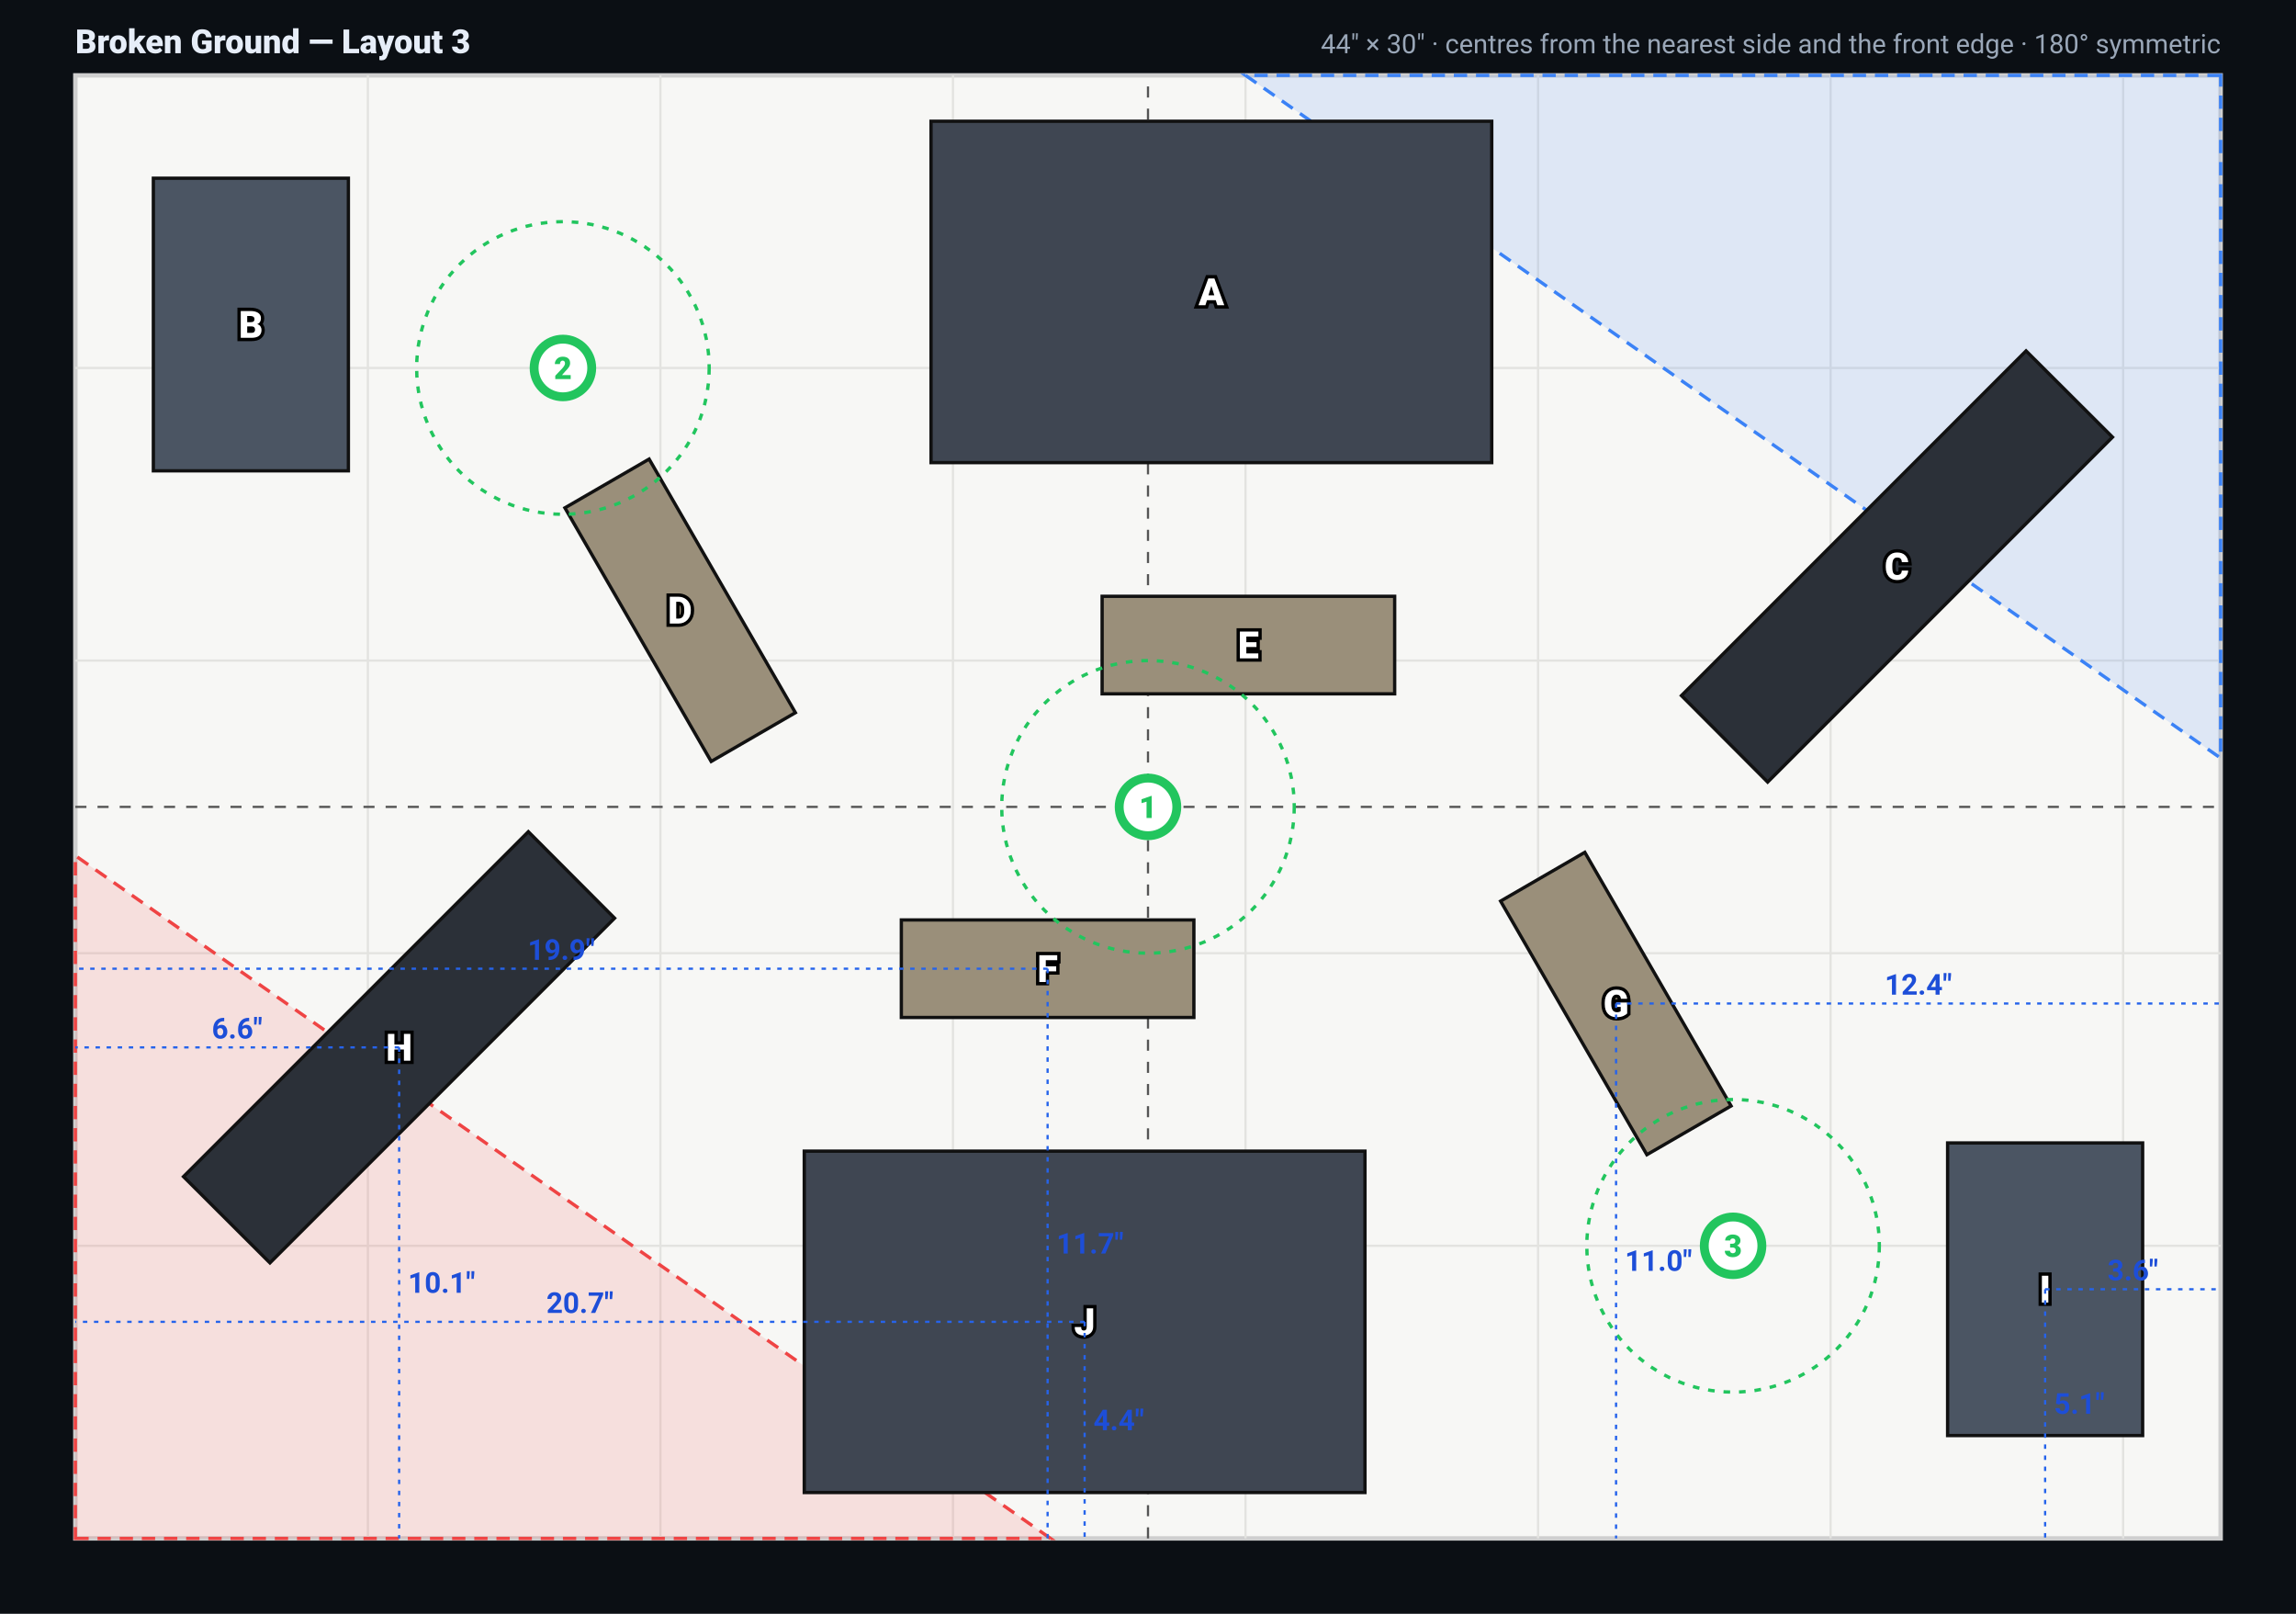
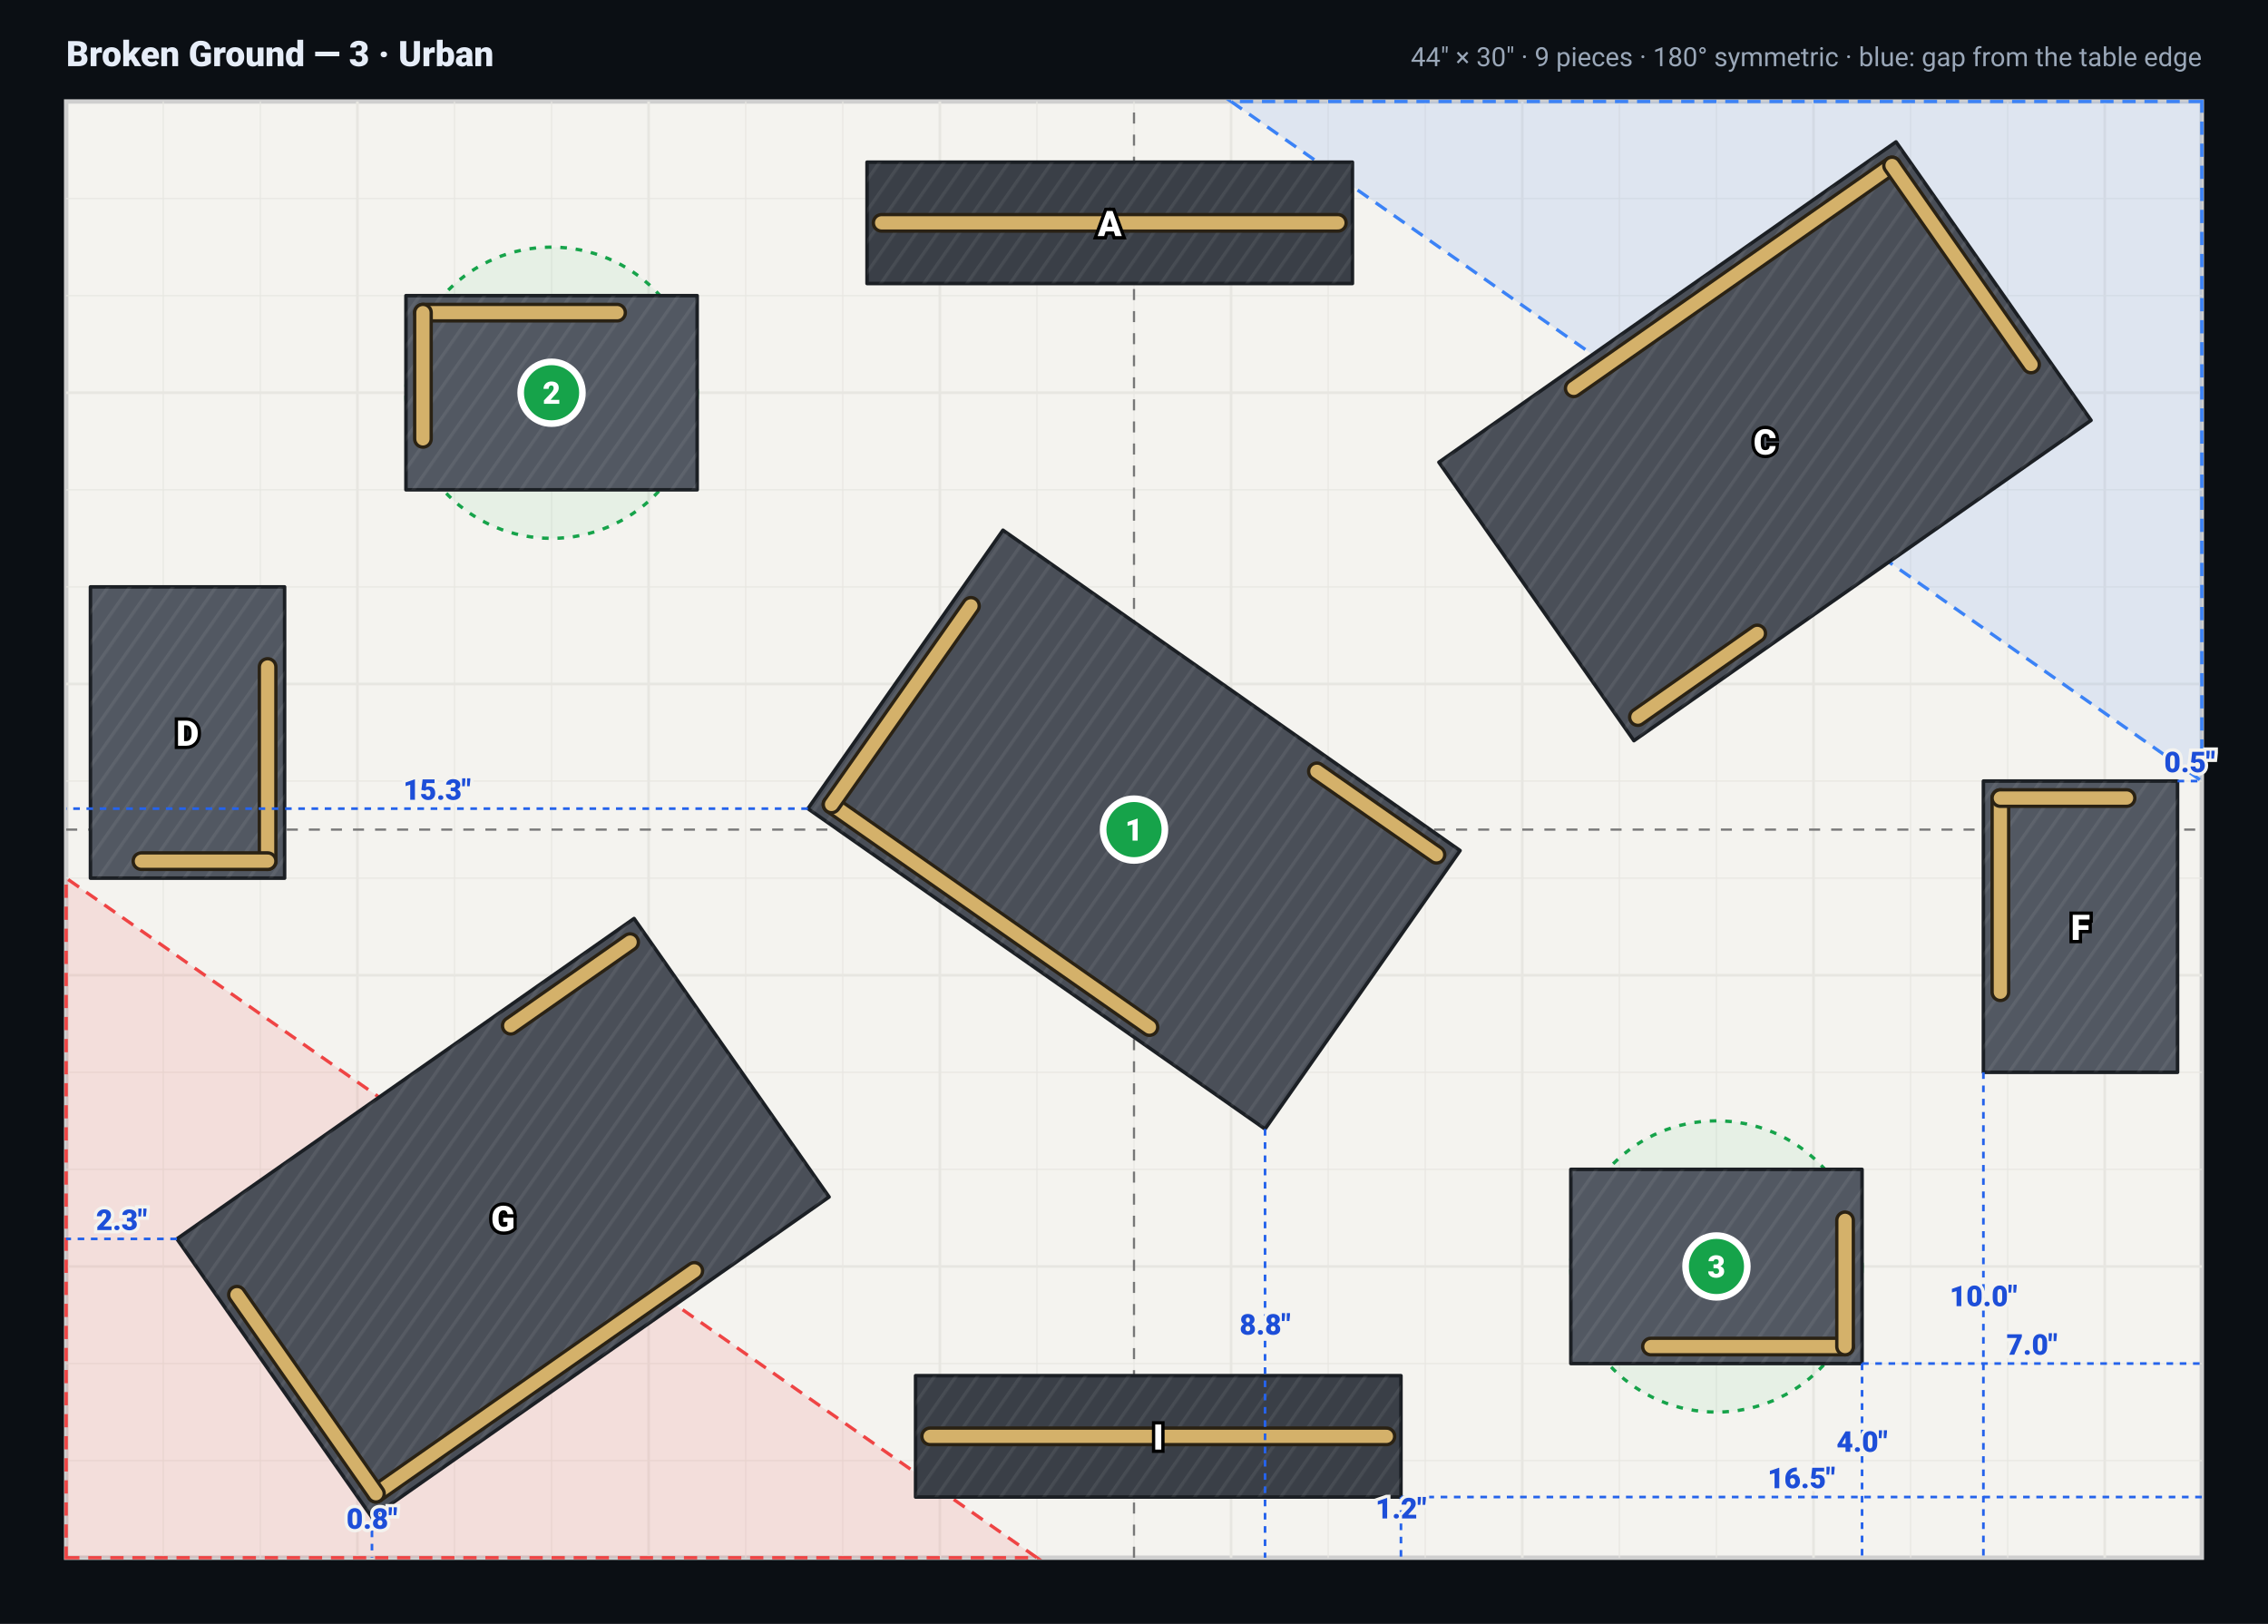
- <svg xmlns="http://www.w3.org/2000/svg" viewBox="0 0 1036 728" role="img" aria-label="BG-3" font-family="-apple-system,Segoe UI,Roboto,sans-serif">
-   <rect x="0" y="0" width="1036" height="728" fill="#0b0f14" />
-   <rect x="34" y="34" width="968" height="660" fill="#f7f7f5" stroke="#cfcfcf" stroke-width="2" />
-   <line x1="166.0" y1="34" x2="166.0" y2="694" stroke="#e3e3e0" stroke-width="1" />
-   <line x1="298.0" y1="34" x2="298.0" y2="694" stroke="#e3e3e0" stroke-width="1" />
-   <line x1="430.0" y1="34" x2="430.0" y2="694" stroke="#e3e3e0" stroke-width="1" />
-   <line x1="562.0" y1="34" x2="562.0" y2="694" stroke="#e3e3e0" stroke-width="1" />
-   <line x1="694.0" y1="34" x2="694.0" y2="694" stroke="#e3e3e0" stroke-width="1" />
-   <line x1="826.0" y1="34" x2="826.0" y2="694" stroke="#e3e3e0" stroke-width="1" />
-   <line x1="958.0" y1="34" x2="958.0" y2="694" stroke="#e3e3e0" stroke-width="1" />
-   <line x1="34" y1="562.0" x2="1002" y2="562.0" stroke="#e3e3e0" stroke-width="1" />
-   <line x1="34" y1="430.0" x2="1002" y2="430.0" stroke="#e3e3e0" stroke-width="1" />
-   <line x1="34" y1="298.0" x2="1002" y2="298.0" stroke="#e3e3e0" stroke-width="1" />
-   <line x1="34" y1="166.0" x2="1002" y2="166.0" stroke="#e3e3e0" stroke-width="1" />
-   <polygon points="34.0,694.0 474.0,694.0 34.0,386.0" fill="rgba(239,68,68,0.13)" stroke="#ef4444" stroke-dasharray="6 4" stroke-width="1.5" />
-   <polygon points="1002.0,34.0 562.0,34.0 1002.0,342.0" fill="rgba(59,130,246,0.13)" stroke="#3b82f6" stroke-dasharray="6 4" stroke-width="1.5" />
-   <line x1="34.0" y1="364.0" x2="1002.0" y2="364.0" stroke="#555" stroke-dasharray="5 5" stroke-width="1" />
-   <line x1="518.0" y1="694.0" x2="518.0" y2="34.0" stroke="#555" stroke-dasharray="5 5" stroke-width="1" />
-   <polygon points="420.1,54.7 420.1,208.7 673.1,208.7 673.1,54.7" fill="#3f4652" stroke="#111" stroke-width="1.5" />
-   <text x="546.6" y="137.7" text-anchor="middle" font-size="17" font-weight="800" fill="#fff" stroke="#000" stroke-width="3" paint-order="stroke">A</text>
-   <polygon points="157.2,80.4 69.2,80.4 69.2,212.4 157.2,212.4" fill="#4b5563" stroke="#111" stroke-width="1.5" />
-   <text x="113.2" y="152.4" text-anchor="middle" font-size="17" font-weight="800" fill="#fff" stroke="#000" stroke-width="3" paint-order="stroke">B</text>
-   <polygon points="758.7,313.8 797.6,352.8 953.2,197.2 914.2,158.3" fill="#2b3038" stroke="#111" stroke-width="1.5" />
-   <text x="855.9" y="261.5" text-anchor="middle" font-size="17" font-weight="800" fill="#fff" stroke="#000" stroke-width="3" paint-order="stroke">C</text>
-   <polygon points="292.9,207.1 254.9,229.1 320.9,343.5 358.9,321.5" fill="#9a8f7a" stroke="#111" stroke-width="1.5" />
-   <text x="306.8" y="281.3" text-anchor="middle" font-size="17" font-weight="800" fill="#fff" stroke="#000" stroke-width="3" paint-order="stroke">D</text>
-   <polygon points="629.3,313.0 629.3,269.0 497.3,269.0 497.3,313.0" fill="#9a8f7a" stroke="#111" stroke-width="1.5" />
-   <text x="563.3" y="297.0" text-anchor="middle" font-size="17" font-weight="800" fill="#fff" stroke="#000" stroke-width="3" paint-order="stroke">E</text>
-   <polygon points="406.7,415.0 406.7,459.0 538.7,459.0 538.7,415.0" fill="#9a8f7a" stroke="#111" stroke-width="1.5" />
-   <text x="472.7" y="443.0" text-anchor="middle" font-size="17" font-weight="800" fill="#fff" stroke="#000" stroke-width="3" paint-order="stroke">F</text>
-   <polygon points="743.1,520.9 781.1,498.9 715.1,384.5 677.1,406.5" fill="#9a8f7a" stroke="#111" stroke-width="1.5" />
-   <text x="729.2" y="458.7" text-anchor="middle" font-size="17" font-weight="800" fill="#fff" stroke="#000" stroke-width="3" paint-order="stroke">G</text>
-   <polygon points="277.3,414.2 238.4,375.2 82.8,530.8 121.8,569.7" fill="#2b3038" stroke="#111" stroke-width="1.5" />
-   <text x="180.1" y="478.5" text-anchor="middle" font-size="17" font-weight="800" fill="#fff" stroke="#000" stroke-width="3" paint-order="stroke">H</text>
-   <polygon points="878.8,647.6 966.8,647.6 966.8,515.6 878.8,515.6" fill="#4b5563" stroke="#111" stroke-width="1.5" />
-   <text x="922.8" y="587.6" text-anchor="middle" font-size="17" font-weight="800" fill="#fff" stroke="#000" stroke-width="3" paint-order="stroke">I</text>
-   <polygon points="615.9,673.3 615.9,519.3 362.9,519.3 362.9,673.3" fill="#3f4652" stroke="#111" stroke-width="1.5" />
-   <text x="489.4" y="602.3" text-anchor="middle" font-size="17" font-weight="800" fill="#fff" stroke="#000" stroke-width="3" paint-order="stroke">J</text>
-   <circle cx="518.0" cy="364.0" r="66.0" fill="none" stroke="#22c55e" stroke-width="1.5" stroke-dasharray="3 4" />
-   <circle cx="518.0" cy="364.0" r="13" fill="#fff" stroke="#22c55e" stroke-width="4" />
-   <text x="518.0" y="369.0" text-anchor="middle" font-size="14" font-weight="800" fill="#22c55e">1</text>
-   <circle cx="254.0" cy="166.0" r="66.0" fill="none" stroke="#22c55e" stroke-width="1.5" stroke-dasharray="3 4" />
-   <circle cx="254.0" cy="166.0" r="13" fill="#fff" stroke="#22c55e" stroke-width="4" />
-   <text x="254.0" y="171.0" text-anchor="middle" font-size="14" font-weight="800" fill="#22c55e">2</text>
-   <circle cx="782.0" cy="562.0" r="66.0" fill="none" stroke="#22c55e" stroke-width="1.5" stroke-dasharray="3 4" />
-   <circle cx="782.0" cy="562.0" r="13" fill="#fff" stroke="#22c55e" stroke-width="4" />
-   <text x="782.0" y="567.0" text-anchor="middle" font-size="14" font-weight="800" fill="#22c55e">3</text>
-   <line x1="472.7" y1="437.0" x2="34.0" y2="437.0" stroke="#2563eb" stroke-width="1" stroke-dasharray="2 3" />
-   <line x1="472.7" y1="437.0" x2="472.7" y2="694.0" stroke="#2563eb" stroke-width="1" stroke-dasharray="2 3" />
-   <text x="253.3" y="433.0" text-anchor="middle" font-size="13" font-weight="700" fill="#1d4ed8">19.9"</text>
-   <text x="476.7" y="565.5" font-size="13" font-weight="700" fill="#1d4ed8">11.7"</text>
-   <line x1="729.2" y1="452.7" x2="1002.0" y2="452.7" stroke="#2563eb" stroke-width="1" stroke-dasharray="2 3" />
-   <line x1="729.2" y1="452.7" x2="729.2" y2="694.0" stroke="#2563eb" stroke-width="1" stroke-dasharray="2 3" />
-   <text x="865.6" y="448.7" text-anchor="middle" font-size="13" font-weight="700" fill="#1d4ed8">12.4"</text>
-   <text x="733.2" y="573.3" font-size="13" font-weight="700" fill="#1d4ed8">11.0"</text>
-   <line x1="180.1" y1="472.5" x2="34.0" y2="472.5" stroke="#2563eb" stroke-width="1" stroke-dasharray="2 3" />
-   <line x1="180.1" y1="472.5" x2="180.1" y2="694.0" stroke="#2563eb" stroke-width="1" stroke-dasharray="2 3" />
-   <text x="107.0" y="468.5" text-anchor="middle" font-size="13" font-weight="700" fill="#1d4ed8">6.6"</text>
-   <text x="184.1" y="583.2" font-size="13" font-weight="700" fill="#1d4ed8">10.1"</text>
-   <line x1="922.8" y1="581.6" x2="1002.0" y2="581.6" stroke="#2563eb" stroke-width="1" stroke-dasharray="2 3" />
-   <line x1="922.8" y1="581.6" x2="922.8" y2="694.0" stroke="#2563eb" stroke-width="1" stroke-dasharray="2 3" />
-   <text x="962.4" y="577.6" text-anchor="middle" font-size="13" font-weight="700" fill="#1d4ed8">3.6"</text>
-   <text x="926.8" y="637.8" font-size="13" font-weight="700" fill="#1d4ed8">5.1"</text>
-   <line x1="489.4" y1="596.3" x2="34.0" y2="596.3" stroke="#2563eb" stroke-width="1" stroke-dasharray="2 3" />
-   <line x1="489.4" y1="596.3" x2="489.4" y2="694.0" stroke="#2563eb" stroke-width="1" stroke-dasharray="2 3" />
-   <text x="261.7" y="592.3" text-anchor="middle" font-size="13" font-weight="700" fill="#1d4ed8">20.7"</text>
-   <text x="493.4" y="645.2" font-size="13" font-weight="700" fill="#1d4ed8">4.4"</text>
-   <text x="34" y="24" font-size="15" font-weight="800" fill="#e6edf8">Broken Ground — Layout 3</text>
-   <text x="1002" y="24" text-anchor="end" font-size="12" fill="#9aa7b8">44" × 30" · centres from the nearest side and the front edge · 180° symmetric</text>
+ <svg xmlns="http://www.w3.org/2000/svg" viewBox="0 0 1028 736" role="img" aria-label="BG-3" font-family="-apple-system,Segoe UI,Roboto,sans-serif">
+   <defs>
+     <pattern id="rub" width="8" height="8" patternUnits="userSpaceOnUse" patternTransform="rotate(35)">
+       <rect width="8" height="8" fill="none" />
+       <line x1="0" y1="0" x2="0" y2="8" stroke="#ffffff" stroke-opacity="0.07" stroke-width="3" />
+     </pattern>
+   </defs>
+   <rect width="1028" height="736" fill="#0b0f14" />
+   <rect x="30" y="46" width="968" height="660" fill="#f4f3ef" stroke="#cfcfcf" stroke-width="2" />
+   <line x1="74.0" y1="46" x2="74.0" y2="706" stroke="#e7e6e1" stroke-width="0.5" />
+   <line x1="118.0" y1="46" x2="118.0" y2="706" stroke="#e7e6e1" stroke-width="0.5" />
+   <line x1="162.0" y1="46" x2="162.0" y2="706" stroke="#e7e6e1" stroke-width="1.2" />
+   <line x1="206.0" y1="46" x2="206.0" y2="706" stroke="#e7e6e1" stroke-width="0.5" />
+   <line x1="250.0" y1="46" x2="250.0" y2="706" stroke="#e7e6e1" stroke-width="0.5" />
+   <line x1="294.0" y1="46" x2="294.0" y2="706" stroke="#e7e6e1" stroke-width="1.2" />
+   <line x1="338.0" y1="46" x2="338.0" y2="706" stroke="#e7e6e1" stroke-width="0.5" />
+   <line x1="382.0" y1="46" x2="382.0" y2="706" stroke="#e7e6e1" stroke-width="0.5" />
+   <line x1="426.0" y1="46" x2="426.0" y2="706" stroke="#e7e6e1" stroke-width="1.2" />
+   <line x1="470.0" y1="46" x2="470.0" y2="706" stroke="#e7e6e1" stroke-width="0.5" />
+   <line x1="514.0" y1="46" x2="514.0" y2="706" stroke="#e7e6e1" stroke-width="0.5" />
+   <line x1="558.0" y1="46" x2="558.0" y2="706" stroke="#e7e6e1" stroke-width="1.2" />
+   <line x1="602.0" y1="46" x2="602.0" y2="706" stroke="#e7e6e1" stroke-width="0.5" />
+   <line x1="646.0" y1="46" x2="646.0" y2="706" stroke="#e7e6e1" stroke-width="0.5" />
+   <line x1="690.0" y1="46" x2="690.0" y2="706" stroke="#e7e6e1" stroke-width="1.2" />
+   <line x1="734.0" y1="46" x2="734.0" y2="706" stroke="#e7e6e1" stroke-width="0.5" />
+   <line x1="778.0" y1="46" x2="778.0" y2="706" stroke="#e7e6e1" stroke-width="0.5" />
+   <line x1="822.0" y1="46" x2="822.0" y2="706" stroke="#e7e6e1" stroke-width="1.2" />
+   <line x1="866.0" y1="46" x2="866.0" y2="706" stroke="#e7e6e1" stroke-width="0.5" />
+   <line x1="910.0" y1="46" x2="910.0" y2="706" stroke="#e7e6e1" stroke-width="0.5" />
+   <line x1="954.0" y1="46" x2="954.0" y2="706" stroke="#e7e6e1" stroke-width="1.2" />
+   <line x1="30" y1="662.0" x2="998" y2="662.0" stroke="#e7e6e1" stroke-width="0.5" />
+   <line x1="30" y1="618.0" x2="998" y2="618.0" stroke="#e7e6e1" stroke-width="0.5" />
+   <line x1="30" y1="574.0" x2="998" y2="574.0" stroke="#e7e6e1" stroke-width="1.2" />
+   <line x1="30" y1="530.0" x2="998" y2="530.0" stroke="#e7e6e1" stroke-width="0.5" />
+   <line x1="30" y1="486.0" x2="998" y2="486.0" stroke="#e7e6e1" stroke-width="0.5" />
+   <line x1="30" y1="442.0" x2="998" y2="442.0" stroke="#e7e6e1" stroke-width="1.2" />
+   <line x1="30" y1="398.0" x2="998" y2="398.0" stroke="#e7e6e1" stroke-width="0.5" />
+   <line x1="30" y1="354.0" x2="998" y2="354.0" stroke="#e7e6e1" stroke-width="0.5" />
+   <line x1="30" y1="310.0" x2="998" y2="310.0" stroke="#e7e6e1" stroke-width="1.2" />
+   <line x1="30" y1="266.0" x2="998" y2="266.0" stroke="#e7e6e1" stroke-width="0.5" />
+   <line x1="30" y1="222.0" x2="998" y2="222.0" stroke="#e7e6e1" stroke-width="0.5" />
+   <line x1="30" y1="178.0" x2="998" y2="178.0" stroke="#e7e6e1" stroke-width="1.2" />
+   <line x1="30" y1="134.0" x2="998" y2="134.0" stroke="#e7e6e1" stroke-width="0.5" />
+   <line x1="30" y1="90.0" x2="998" y2="90.0" stroke="#e7e6e1" stroke-width="0.5" />
+   <polygon points="30.0,706.0 470.0,706.0 30.0,398.0" fill="rgba(239,68,68,0.12)" stroke="#ef4444" stroke-dasharray="6 4" stroke-width="1.5" />
+   <polygon points="998.0,46.0 558.0,46.0 998.0,354.0" fill="rgba(59,130,246,0.12)" stroke="#3b82f6" stroke-dasharray="6 4" stroke-width="1.5" />
+   <line x1="30.0" y1="376.0" x2="998.0" y2="376.0" stroke="#777" stroke-dasharray="5 5" stroke-width="1" />
+   <line x1="514.0" y1="706.0" x2="514.0" y2="46.0" stroke="#777" stroke-dasharray="5 5" stroke-width="1" />
+   <circle cx="514.0" cy="376.0" r="66.0" fill="rgba(34,197,94,0.07)" stroke="#16a34a" stroke-width="1.5" stroke-dasharray="3 4" />
+   <circle cx="250.0" cy="178.0" r="66.0" fill="rgba(34,197,94,0.07)" stroke="#16a34a" stroke-width="1.5" stroke-dasharray="3 4" />
+   <circle cx="778.0" cy="574.0" r="66.0" fill="rgba(34,197,94,0.07)" stroke="#16a34a" stroke-width="1.5" stroke-dasharray="3 4" />
+   <polygon points="393.0,73.5 393.0,128.5 613.0,128.5 613.0,73.5" fill="#3a3f47" stroke="#1b1f24" stroke-width="1.6" stroke-linejoin="round" />
+   <polygon points="393.0,73.5 393.0,128.5 613.0,128.5 613.0,73.5" fill="url(#rub)" />
+   <polyline points="606.4,101.0 399.6,101.0" fill="none" stroke="#2a2214" stroke-width="9" stroke-linecap="round" />
+   <polyline points="606.4,101.0 399.6,101.0" fill="none" stroke="#d4b16a" stroke-width="6" stroke-linecap="round" />
+   <text x="503.0" y="107.0" text-anchor="middle" font-size="16" font-weight="800" fill="#fff" stroke="#000" stroke-width="3" paint-order="stroke">A</text>
+   <polygon points="184.0,134.0 184.0,222.0 316.0,222.0 316.0,134.0" fill="#525862" stroke="#1b1f24" stroke-width="1.6" stroke-linejoin="round" />
+   <polygon points="184.0,134.0 184.0,222.0 316.0,222.0 316.0,134.0" fill="url(#rub)" />
+   <polyline points="191.7,141.7 279.7,141.7" fill="none" stroke="#2a2214" stroke-width="9" stroke-linecap="round" />
+   <polyline points="191.7,141.7 279.7,141.7" fill="none" stroke="#d4b16a" stroke-width="6" stroke-linecap="round" />
+   <polyline points="191.7,141.7 191.7,198.9" fill="none" stroke="#2a2214" stroke-width="9" stroke-linecap="round" />
+   <polyline points="191.7,141.7 191.7,198.9" fill="none" stroke="#d4b16a" stroke-width="6" stroke-linecap="round" />
+   <text x="250.0" y="184.0" text-anchor="middle" font-size="16" font-weight="800" fill="#fff" stroke="#000" stroke-width="3" paint-order="stroke">B</text>
+   <polygon points="652.2,209.5 740.6,335.7 947.8,190.5 859.4,64.3" fill="#4a4f58" stroke="#1b1f24" stroke-width="1.6" stroke-linejoin="round" />
+   <polygon points="652.2,209.5 740.6,335.7 947.8,190.5 859.4,64.3" fill="url(#rub)" />
+   <polyline points="857.6,75.0 713.3,176.0" fill="none" stroke="#2a2214" stroke-width="9" stroke-linecap="round" />
+   <polyline points="857.6,75.0 713.3,176.0" fill="none" stroke="#d4b16a" stroke-width="6" stroke-linecap="round" />
+   <polyline points="857.6,75.0 920.6,165.2" fill="none" stroke="#2a2214" stroke-width="9" stroke-linecap="round" />
+   <polyline points="857.6,75.0 920.6,165.2" fill="none" stroke="#d4b16a" stroke-width="6" stroke-linecap="round" />
+   <polyline points="796.5,287.1 742.4,325.0" fill="none" stroke="#2a2214" stroke-width="9" stroke-linecap="round" />
+   <polyline points="796.5,287.1 742.4,325.0" fill="none" stroke="#d4b16a" stroke-width="6" stroke-linecap="round" />
+   <text x="800.0" y="206.0" text-anchor="middle" font-size="16" font-weight="800" fill="#fff" stroke="#000" stroke-width="3" paint-order="stroke">C</text>
+   <polygon points="41.0,398.0 129.0,398.0 129.0,266.0 41.0,266.0" fill="#525862" stroke="#1b1f24" stroke-width="1.6" stroke-linejoin="round" />
+   <polygon points="41.0,398.0 129.0,398.0 129.0,266.0 41.0,266.0" fill="url(#rub)" />
+   <polyline points="121.3,390.3 121.3,302.3" fill="none" stroke="#2a2214" stroke-width="9" stroke-linecap="round" />
+   <polyline points="121.3,390.3 121.3,302.3" fill="none" stroke="#d4b16a" stroke-width="6" stroke-linecap="round" />
+   <polyline points="121.3,390.3 64.1,390.3" fill="none" stroke="#2a2214" stroke-width="9" stroke-linecap="round" />
+   <polyline points="121.3,390.3 64.1,390.3" fill="none" stroke="#d4b16a" stroke-width="6" stroke-linecap="round" />
+   <text x="85.0" y="338.0" text-anchor="middle" font-size="16" font-weight="800" fill="#fff" stroke="#000" stroke-width="3" paint-order="stroke">D</text>
+   <polygon points="573.4,511.7 661.8,385.5 454.6,240.3 366.2,366.5" fill="#4a4f58" stroke="#1b1f24" stroke-width="1.6" stroke-linejoin="round" />
+   <polygon points="573.4,511.7 661.8,385.5 454.6,240.3 366.2,366.5" fill="url(#rub)" />
+   <polyline points="376.9,364.6 521.0,465.5" fill="none" stroke="#2a2214" stroke-width="9" stroke-linecap="round" />
+   <polyline points="376.9,364.6 521.0,465.5" fill="none" stroke="#d4b16a" stroke-width="6" stroke-linecap="round" />
+   <polyline points="376.9,364.6 440.1,274.6" fill="none" stroke="#2a2214" stroke-width="9" stroke-linecap="round" />
+   <polyline points="376.9,364.6 440.1,274.6" fill="none" stroke="#d4b16a" stroke-width="6" stroke-linecap="round" />
+   <polyline points="596.9,349.6 651.1,387.4" fill="none" stroke="#2a2214" stroke-width="9" stroke-linecap="round" />
+   <polyline points="596.9,349.6 651.1,387.4" fill="none" stroke="#d4b16a" stroke-width="6" stroke-linecap="round" />
+   <text x="514.0" y="382.0" text-anchor="middle" font-size="16" font-weight="800" fill="#fff" stroke="#000" stroke-width="3" paint-order="stroke">E</text>
+   <polygon points="987.0,354.0 899.0,354.0 899.0,486.0 987.0,486.0" fill="#525862" stroke="#1b1f24" stroke-width="1.6" stroke-linejoin="round" />
+   <polygon points="987.0,354.0 899.0,354.0 899.0,486.0 987.0,486.0" fill="url(#rub)" />
+   <polyline points="906.7,361.7 906.7,449.7" fill="none" stroke="#2a2214" stroke-width="9" stroke-linecap="round" />
+   <polyline points="906.7,361.7 906.7,449.7" fill="none" stroke="#d4b16a" stroke-width="6" stroke-linecap="round" />
+   <polyline points="906.7,361.7 963.9,361.7" fill="none" stroke="#2a2214" stroke-width="9" stroke-linecap="round" />
+   <polyline points="906.7,361.7 963.9,361.7" fill="none" stroke="#d4b16a" stroke-width="6" stroke-linecap="round" />
+   <text x="943.0" y="426.0" text-anchor="middle" font-size="16" font-weight="800" fill="#fff" stroke="#000" stroke-width="3" paint-order="stroke">F</text>
+   <polygon points="375.8,542.5 287.4,416.3 80.2,561.5 168.6,687.7" fill="#4a4f58" stroke="#1b1f24" stroke-width="1.6" stroke-linejoin="round" />
+   <polygon points="375.8,542.5 287.4,416.3 80.2,561.5 168.6,687.7" fill="url(#rub)" />
+   <polyline points="170.4,677.0 314.7,576.0" fill="none" stroke="#2a2214" stroke-width="9" stroke-linecap="round" />
+   <polyline points="170.4,677.0 314.7,576.0" fill="none" stroke="#d4b16a" stroke-width="6" stroke-linecap="round" />
+   <polyline points="170.4,677.0 107.4,586.8" fill="none" stroke="#2a2214" stroke-width="9" stroke-linecap="round" />
+   <polyline points="170.4,677.0 107.4,586.8" fill="none" stroke="#d4b16a" stroke-width="6" stroke-linecap="round" />
+   <polyline points="231.5,464.9 285.6,427.0" fill="none" stroke="#2a2214" stroke-width="9" stroke-linecap="round" />
+   <polyline points="231.5,464.9 285.6,427.0" fill="none" stroke="#d4b16a" stroke-width="6" stroke-linecap="round" />
+   <text x="228.0" y="558.0" text-anchor="middle" font-size="16" font-weight="800" fill="#fff" stroke="#000" stroke-width="3" paint-order="stroke">G</text>
+   <polygon points="844.0,618.0 844.0,530.0 712.0,530.0 712.0,618.0" fill="#525862" stroke="#1b1f24" stroke-width="1.6" stroke-linejoin="round" />
+   <polygon points="844.0,618.0 844.0,530.0 712.0,530.0 712.0,618.0" fill="url(#rub)" />
+   <polyline points="836.3,610.3 748.3,610.3" fill="none" stroke="#2a2214" stroke-width="9" stroke-linecap="round" />
+   <polyline points="836.3,610.3 748.3,610.3" fill="none" stroke="#d4b16a" stroke-width="6" stroke-linecap="round" />
+   <polyline points="836.3,610.3 836.3,553.1" fill="none" stroke="#2a2214" stroke-width="9" stroke-linecap="round" />
+   <polyline points="836.3,610.3 836.3,553.1" fill="none" stroke="#d4b16a" stroke-width="6" stroke-linecap="round" />
+   <text x="778.0" y="580.0" text-anchor="middle" font-size="16" font-weight="800" fill="#fff" stroke="#000" stroke-width="3" paint-order="stroke">H</text>
+   <polygon points="635.0,678.5 635.0,623.5 415.0,623.5 415.0,678.5" fill="#3a3f47" stroke="#1b1f24" stroke-width="1.6" stroke-linejoin="round" />
+   <polygon points="635.0,678.5 635.0,623.5 415.0,623.5 415.0,678.5" fill="url(#rub)" />
+   <polyline points="421.6,651.0 628.4,651.0" fill="none" stroke="#2a2214" stroke-width="9" stroke-linecap="round" />
+   <polyline points="421.6,651.0 628.4,651.0" fill="none" stroke="#d4b16a" stroke-width="6" stroke-linecap="round" />
+   <text x="525.0" y="657.0" text-anchor="middle" font-size="16" font-weight="800" fill="#fff" stroke="#000" stroke-width="3" paint-order="stroke">I</text>
+   <circle cx="514.0" cy="376.0" r="14" fill="#16a34a" stroke="#fff" stroke-width="3" />
+   <text x="514.0" y="381.0" text-anchor="middle" font-size="14" font-weight="800" fill="#fff">1</text>
+   <circle cx="250.0" cy="178.0" r="14" fill="#16a34a" stroke="#fff" stroke-width="3" />
+   <text x="250.0" y="183.0" text-anchor="middle" font-size="14" font-weight="800" fill="#fff">2</text>
+   <circle cx="778.0" cy="574.0" r="14" fill="#16a34a" stroke="#fff" stroke-width="3" />
+   <text x="778.0" y="579.0" text-anchor="middle" font-size="14" font-weight="800" fill="#fff">3</text>
+   <line x1="366.2" y1="366.5" x2="30.0" y2="366.5" stroke="#2563eb" stroke-width="1.2" stroke-dasharray="3 3" />
+   <text x="198.1" y="362.5" text-anchor="middle" font-size="13" font-weight="800" fill="#1d4ed8" stroke="#f4f3ef" stroke-width="3" paint-order="stroke">15.3"</text>
+   <line x1="573.4" y1="511.7" x2="573.4" y2="706.0" stroke="#2563eb" stroke-width="1.2" stroke-dasharray="3 3" />
+   <text x="573.4" y="604.9" text-anchor="middle" font-size="13" font-weight="800" fill="#1d4ed8" stroke="#f4f3ef" stroke-width="3" paint-order="stroke">8.8"</text>
+   <line x1="987.0" y1="354.0" x2="998.0" y2="354.0" stroke="#2563eb" stroke-width="1.2" stroke-dasharray="3 3" />
+   <text x="992.5" y="350.0" text-anchor="middle" font-size="13" font-weight="800" fill="#1d4ed8" stroke="#f4f3ef" stroke-width="3" paint-order="stroke">0.5"</text>
+   <line x1="899.0" y1="486.0" x2="899.0" y2="706.0" stroke="#2563eb" stroke-width="1.2" stroke-dasharray="3 3" />
+   <text x="899.0" y="592.0" text-anchor="middle" font-size="13" font-weight="800" fill="#1d4ed8" stroke="#f4f3ef" stroke-width="3" paint-order="stroke">10.0"</text>
+   <line x1="80.2" y1="561.5" x2="30.0" y2="561.5" stroke="#2563eb" stroke-width="1.2" stroke-dasharray="3 3" />
+   <text x="55.1" y="557.5" text-anchor="middle" font-size="13" font-weight="800" fill="#1d4ed8" stroke="#f4f3ef" stroke-width="3" paint-order="stroke">2.3"</text>
+   <line x1="168.6" y1="687.7" x2="168.6" y2="706.0" stroke="#2563eb" stroke-width="1.2" stroke-dasharray="3 3" />
+   <text x="168.6" y="692.9" text-anchor="middle" font-size="13" font-weight="800" fill="#1d4ed8" stroke="#f4f3ef" stroke-width="3" paint-order="stroke">0.8"</text>
+   <line x1="844.0" y1="618.0" x2="998.0" y2="618.0" stroke="#2563eb" stroke-width="1.2" stroke-dasharray="3 3" />
+   <text x="921.0" y="614.0" text-anchor="middle" font-size="13" font-weight="800" fill="#1d4ed8" stroke="#f4f3ef" stroke-width="3" paint-order="stroke">7.0"</text>
+   <line x1="844.0" y1="618.0" x2="844.0" y2="706.0" stroke="#2563eb" stroke-width="1.2" stroke-dasharray="3 3" />
+   <text x="844.0" y="658.0" text-anchor="middle" font-size="13" font-weight="800" fill="#1d4ed8" stroke="#f4f3ef" stroke-width="3" paint-order="stroke">4.0"</text>
+   <line x1="635.0" y1="678.5" x2="998.0" y2="678.5" stroke="#2563eb" stroke-width="1.2" stroke-dasharray="3 3" />
+   <text x="816.5" y="674.5" text-anchor="middle" font-size="13" font-weight="800" fill="#1d4ed8" stroke="#f4f3ef" stroke-width="3" paint-order="stroke">16.5"</text>
+   <line x1="635.0" y1="678.5" x2="635.0" y2="706.0" stroke="#2563eb" stroke-width="1.2" stroke-dasharray="3 3" />
+   <text x="635.0" y="688.2" text-anchor="middle" font-size="13" font-weight="800" fill="#1d4ed8" stroke="#f4f3ef" stroke-width="3" paint-order="stroke">1.2"</text>
+   <text x="30" y="30" font-size="16" font-weight="800" fill="#e6edf8">Broken Ground — 3 · Urban</text>
+   <text x="998" y="30" text-anchor="end" font-size="12" fill="#9aa7b8">44" × 30" · 9 pieces · 180° symmetric · blue: gap from the table edge</text>
</svg>
